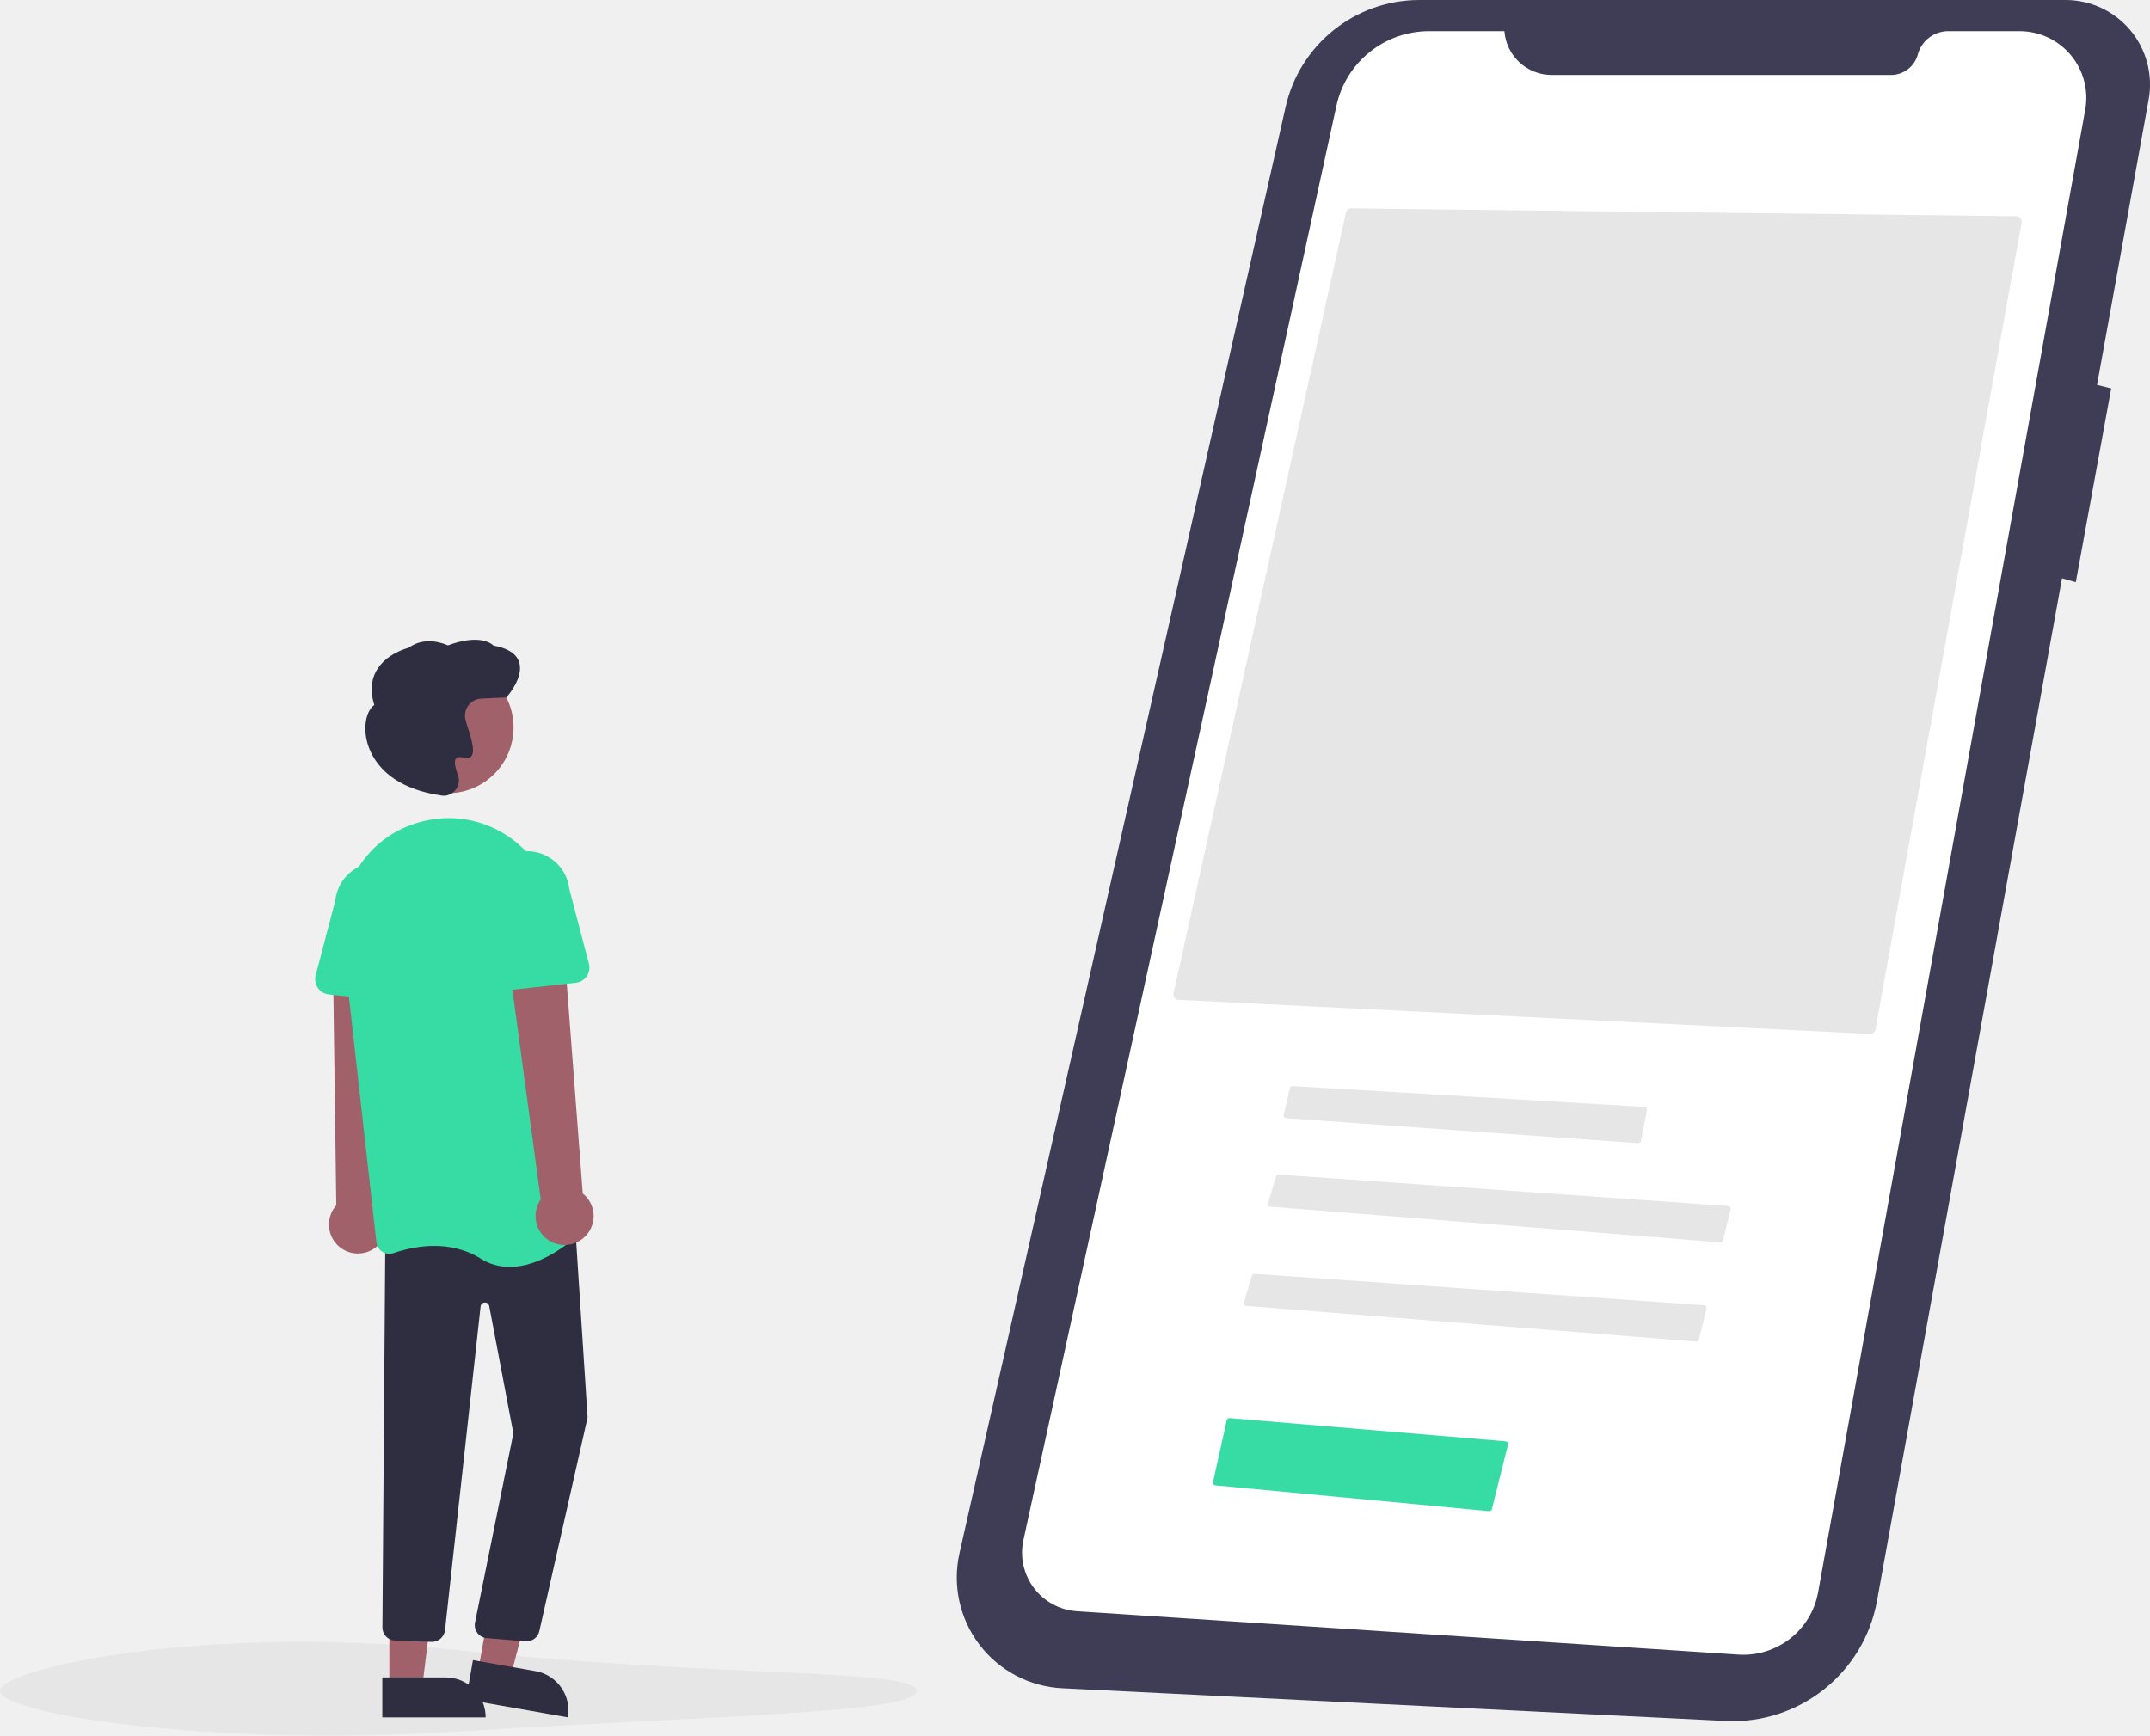
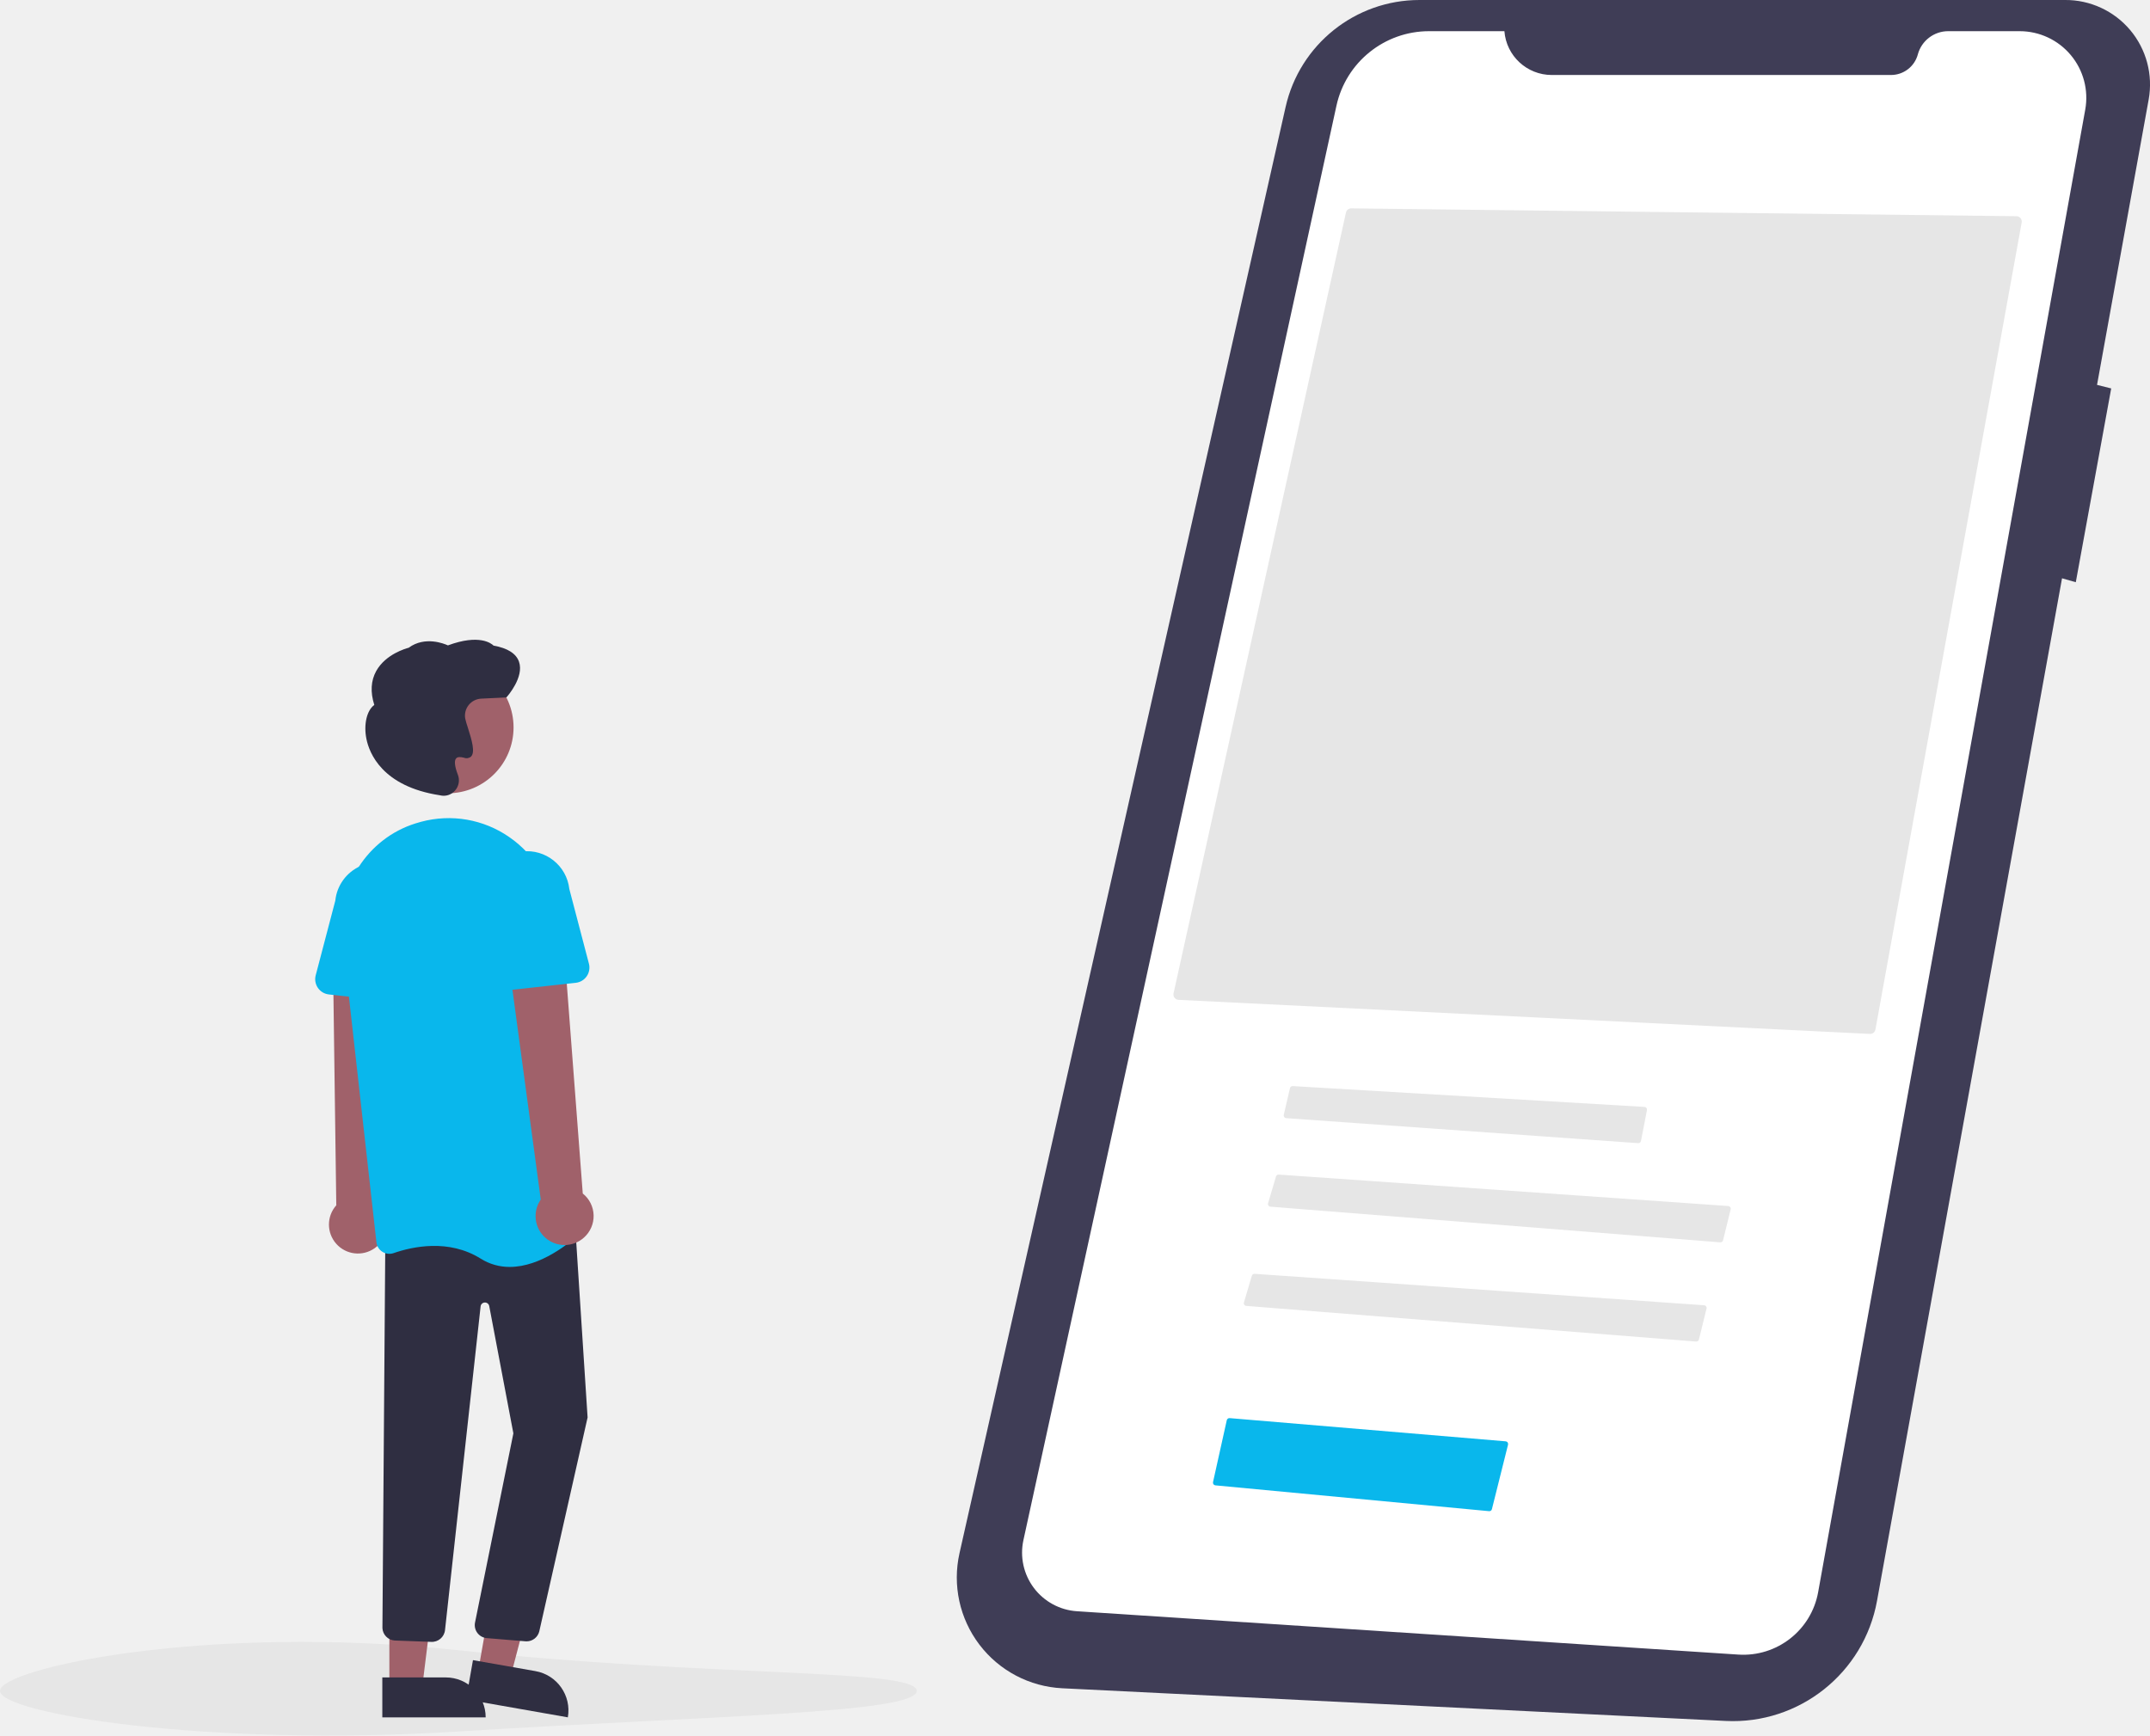
<svg xmlns="http://www.w3.org/2000/svg" width="801.575" height="647.182" viewBox="0 0 801.575 647.182">
  <g id="Group_6" data-name="Group 6" transform="translate(-231.222 -125)">
    <path id="Path_80" data-name="Path 80" d="M1001.142,124.77H760.527a51.15,51.15,0,0,0-49.9,39.9L589.051,703.938a41.34,41.34,0,0,0,38.294,50.382L874.7,766.507a54.615,54.615,0,0,0,56.43-44.828L1000.1,340.412l5.131,1.466,13.2-72.265-5.281-1.32,19.251-106.426a31.493,31.493,0,0,0-31.25-37.1Z" transform="translate(-0.099 0.231)" fill="#3f3d56" />
    <path id="Path_81" data-name="Path 81" d="M792.2,136.395H764.116a35.349,35.349,0,0,0-34.536,27.813l-116.7,534.868A21.9,21.9,0,0,0,632.849,725.6L879.4,741.76a28.367,28.367,0,0,0,29.773-23.277l99.58-552.838a24.846,24.846,0,0,0-24.452-29.25H957.658a11.726,11.726,0,0,0-11.323,8.677h0a10.352,10.352,0,0,1-10,7.661H809.847A17.7,17.7,0,0,1,792.2,136.395Z" transform="translate(-0.099 0.231)" fill="#fff" />
    <path id="Path_93" data-name="Path 93" d="M928.494,510.313a2,2,0,0,0,2.036-1.638l54.523-300.917a2.021,2.021,0,0,0-.417-1.632,1.962,1.962,0,0,0-1.5-.729l-248.059-2.93h-.023a1.988,1.988,0,0,0-1.925,1.562L668.853,495.179a2.021,2.021,0,0,0,.356,1.648,1.964,1.964,0,0,0,1.473.785Z" transform="translate(-0.099 0.231)" fill="#e6e6e6" />
    <path id="Path_94" data-name="Path 94" d="M713.229,529.535a1,1,0,0,0-.973.773l-2.323,9.956a1,1,0,0,0,.9,1.225l131.23,9.327a1.009,1.009,0,0,0,1.053-.807l2.234-11.519a1,1,0,0,0-.922-1.188L713.29,529.537Z" transform="translate(-0.099 0.465)" fill="#e6e6e6" />
    <path id="Path_95" data-name="Path 95" d="M872.666,587.808a1,1,0,0,0,1.051-.758l2.844-11.543a1,1,0,0,0-.9-1.237L708.072,562.549a.989.989,0,0,0-1.029.713l-2.955,9.975a1,1,0,0,0,.878,1.28Z" transform="translate(-0.099 0.454)" fill="#e6e6e6" />
    <path id="Path_96" data-name="Path 96" d="M863.666,624.808a1,1,0,0,0,1.051-.758l2.844-11.543a1,1,0,0,0-.9-1.237L699.072,599.549a.989.989,0,0,0-1.029.713l-2.955,9.975a1,1,0,0,0,.878,1.28Z" transform="translate(-0.099 0.454)" fill="#e6e6e6" />
    <path id="Path_79" data-name="Path 79" d="M508.877,752.008c0,8.369-76.605,9.26-170.889,15.153-94.2,5.887-170.889-6.784-170.889-15.153s77.047-25.207,170.889-15.153C432.272,746.957,508.877,743.639,508.877,752.008Z" transform="translate(64.123 3.512)" fill="#e6e6e6" />
-     <path id="Path_97" data-name="Path 97" d="M786.481,688.283a.989.989,0,0,0,1.064-.754l6.013-24.051a1,1,0,0,0-.886-1.24l-102.916-8.656a1.018,1.018,0,0,0-1.06.779l-5.129,23.083a1,1,0,0,0,.883,1.213Z" transform="translate(-0.099 0.231)" fill="#36dca3" />
+     <path id="Path_97" data-name="Path 97" d="M786.481,688.283a.989.989,0,0,0,1.064-.754l6.013-24.051a1,1,0,0,0-.886-1.24l-102.916-8.656a1.018,1.018,0,0,0-1.06.779l-5.129,23.083a1,1,0,0,0,.883,1.213Z" transform="translate(-0.099 0.231)" fill="#09b7ec" />
    <path id="Path_111" data-name="Path 111" d="M315.09,570.537a10.743,10.743,0,0,0,1.582-16.4l4.167-93.018L299.624,463.5l1.233,90.985a10.8,10.8,0,0,0,14.234,16.048Z" transform="translate(55.741 19.97)" fill="#a0616a" />
    <path id="Path_112" data-name="Path 112" d="M69.534,574.966l12.075,2.123,11.934-45.564-15.821-3.133Z" transform="translate(340 173)" fill="#a0616a" />
    <path id="Path_113" data-name="Path 113" d="M350.232,727.314h38.531V742.2H365.119a14.887,14.887,0,0,1-14.887-14.887Z" transform="translate(661.936 1542.365) rotate(-170.029)" fill="#2f2e41" />
    <path id="Path_114" data-name="Path 114" d="M36.392,581.01h12.26l5.832-47.288H36.39Z" transform="translate(340 173)" fill="#a0616a" />
    <path id="Path_115" data-name="Path 115" d="M318.024,730.536h38.531v14.887H332.911a14.887,14.887,0,0,1-14.887-14.887h0Z" transform="translate(730.354 1495.915) rotate(179.997)" fill="#2f2e41" />
    <path id="Path_116" data-name="Path 116" d="M371.8,717.09a4.735,4.735,0,0,1-.572-.034l-14.43-1.187a4.881,4.881,0,0,1-4.243-5.659l14.325-70.681-9-47.474a1.627,1.627,0,0,0-3.219.16L341.4,712.842a4.924,4.924,0,0,1-5.21,4.437l-13.595-.506a4.888,4.888,0,0,1-4.536-4.631l1.086-145.768,70.481-8.81,4.924,76.041-.02.081-17.991,79.675A4.886,4.886,0,0,1,371.8,717.09Z" transform="translate(55.741 19.97)" fill="#2f2e41" />
    <circle id="Ellipse_16" data-name="Ellipse 16" cx="24.561" cy="24.561" r="24.561" transform="translate(373.568 371.694)" fill="#a0616a" />
-     <path id="Path_117" data-name="Path 117" d="M365.53,577.467a20.111,20.111,0,0,1-10.857-3.106c-11.9-7.436-25.411-4.481-32.407-2.057a4.88,4.88,0,0,1-4.221-.481,4.811,4.811,0,0,1-2.224-3.552L303.1,454.646c-2.132-19.038,9.336-36.937,27.268-42.56h0q1.011-.317,2.055-.6a39.569,39.569,0,0,1,32.972,5.723,40.2,40.2,0,0,1,17.167,29.353l10.711,114.387a4.807,4.807,0,0,1-1.527,4.007C387.99,568.428,377.092,577.466,365.53,577.467Z" transform="translate(55.741 19.97)" fill="#36dca3" />
-     <path id="Path_118" data-name="Path 118" d="M326.789,479.012l-28.7-3.156a5.717,5.717,0,0,1-4.905-7.134l7.306-27.846a15.879,15.879,0,1,1,31.556,3.563l1.085,28.675a5.718,5.718,0,0,1-6.338,5.9Z" transform="translate(55.741 19.97)" fill="#36dca3" />
+     <path id="Path_117" data-name="Path 117" d="M365.53,577.467a20.111,20.111,0,0,1-10.857-3.106c-11.9-7.436-25.411-4.481-32.407-2.057a4.88,4.88,0,0,1-4.221-.481,4.811,4.811,0,0,1-2.224-3.552L303.1,454.646c-2.132-19.038,9.336-36.937,27.268-42.56h0q1.011-.317,2.055-.6a39.569,39.569,0,0,1,32.972,5.723,40.2,40.2,0,0,1,17.167,29.353l10.711,114.387a4.807,4.807,0,0,1-1.527,4.007C387.99,568.428,377.092,577.466,365.53,577.467Z" transform="translate(55.741 19.97)" fill="#09b7ec" />
+     <path id="Path_118" data-name="Path 118" d="M326.789,479.012l-28.7-3.156a5.717,5.717,0,0,1-4.905-7.134l7.306-27.846a15.879,15.879,0,1,1,31.556,3.563l1.085,28.675a5.718,5.718,0,0,1-6.338,5.9Z" transform="translate(55.741 19.97)" fill="#09b7ec" />
    <path id="Path_119" data-name="Path 119" d="M393.156,566.554a10.743,10.743,0,0,0-.406-16.468l-7.073-92.842-20.789,4.68,12.2,90.414a10.8,10.8,0,0,0,16.064,14.216Z" transform="translate(55.741 19.97)" fill="#a0616a" />
-     <path id="Path_120" data-name="Path 120" d="M356.919,473.176a5.711,5.711,0,0,1-1.818-4.4l1.085-28.675a15.878,15.878,0,1,1,31.556-3.563l7.306,27.846a5.717,5.717,0,0,1-4.905,7.134l-28.7,3.156a5.711,5.711,0,0,1-4.52-1.5Z" transform="translate(55.741 19.97)" fill="#36dca3" />
+     <path id="Path_120" data-name="Path 120" d="M356.919,473.176a5.711,5.711,0,0,1-1.818-4.4l1.085-28.675a15.878,15.878,0,1,1,31.556-3.563l7.306,27.846a5.717,5.717,0,0,1-4.905,7.134l-28.7,3.156a5.711,5.711,0,0,1-4.52-1.5Z" transform="translate(55.741 19.97)" fill="#09b7ec" />
    <path id="Path_121" data-name="Path 121" d="M340.927,401.771a5.683,5.683,0,0,1-1.3-.151l-.125-.03c-21.594-3.3-26.367-15.812-27.414-21.035-1.084-5.408.15-10.628,2.94-12.656-1.521-4.8-1.277-9.061.727-12.662,3.5-6.28,11.081-8.4,12.1-8.664,6.058-4.469,13.306-1.486,14.625-.881,11.719-4.335,16.2-.727,17.008.079,5.238.941,8.431,2.964,9.491,6.016,1.991,5.731-4.305,12.86-4.574,13.161l-.14.156-9.38.447a6.358,6.358,0,0,0-5.981,7.317h0a29.611,29.611,0,0,0,.96,3.355c1.6,5.006,2.8,9.283,1.254,10.909a2.51,2.51,0,0,1-2.625.455c-1.467-.392-2.462-.31-2.958.245-.77.859-.535,3.035.662,6.125a5.739,5.739,0,0,1-1.046,5.847,5.568,5.568,0,0,1-4.226,1.967Z" transform="translate(55.741 19.97)" fill="#2f2e41" />
  </g>
</svg>
